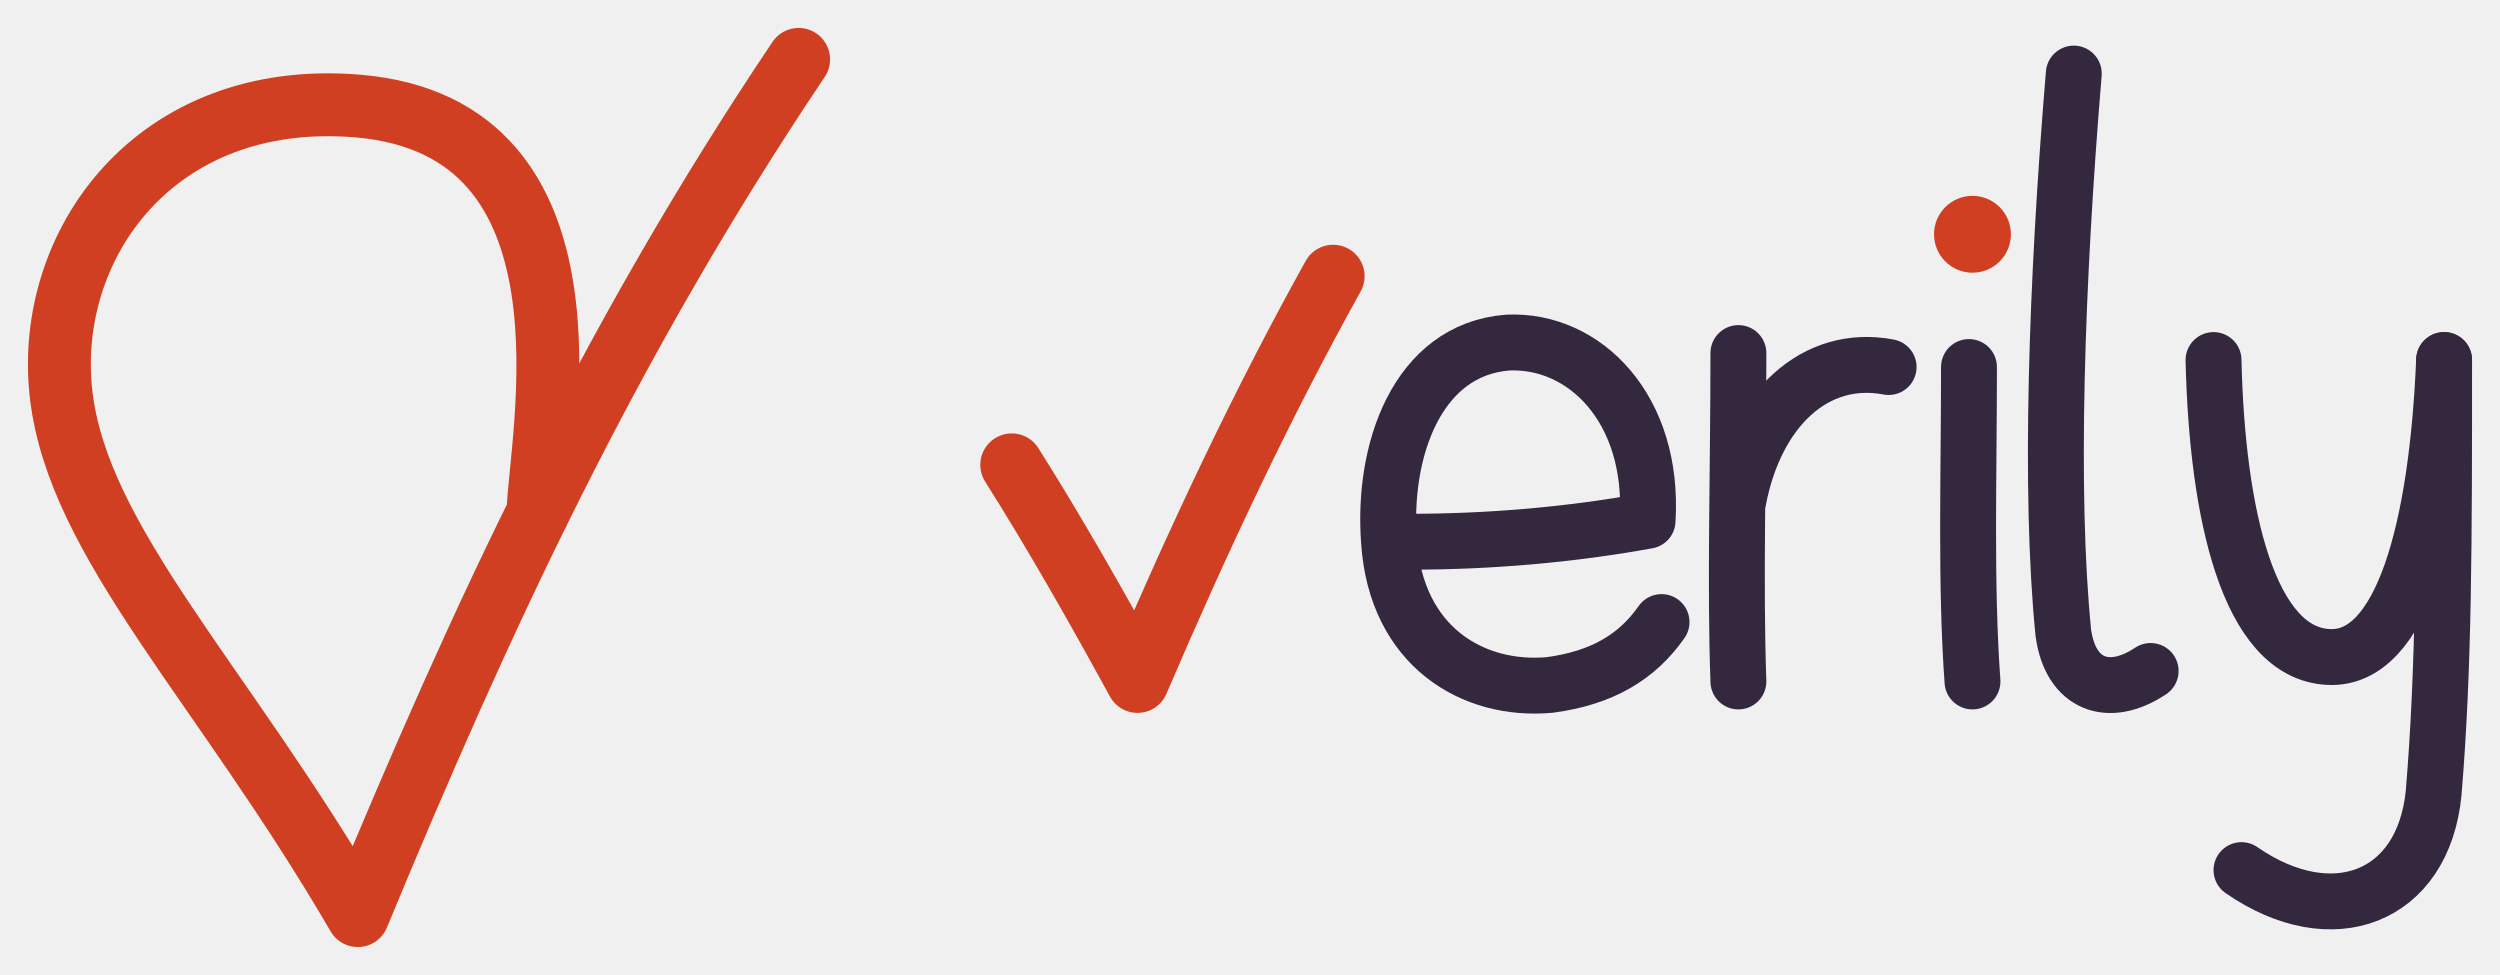
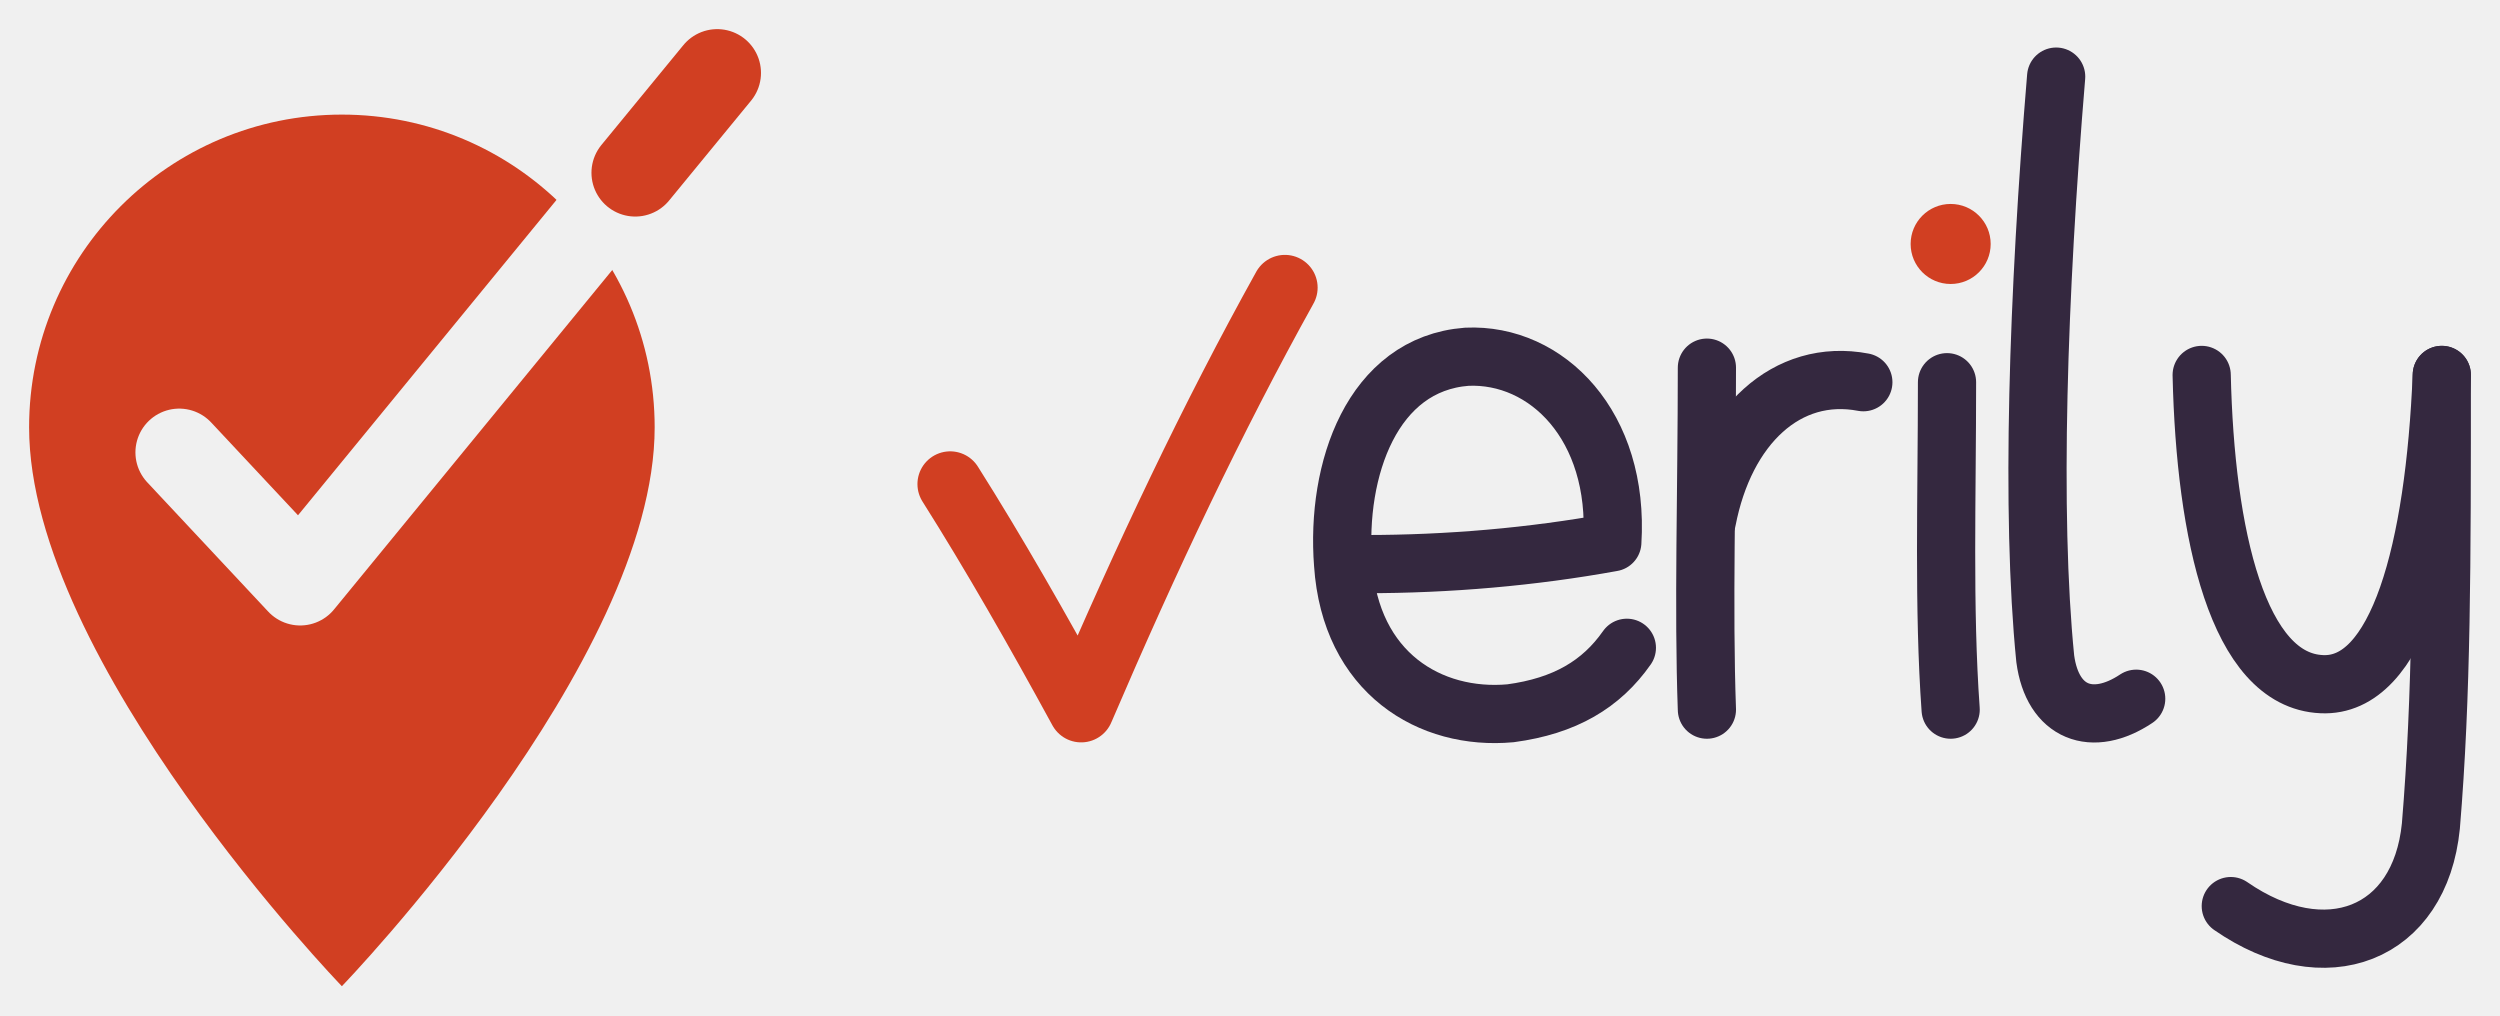
- <svg xmlns="http://www.w3.org/2000/svg" viewBox="-281.6 4.94 715.6 279.08" width="715.6" height="279.08" role="img" aria-label="Verily">
-   <path d="M -127.62 151.76 C -127.01 129.92 -107.6 41.35 -179.18 35.29 C -237.42 30.43 -268.97 75.32 -264.11 117.79 C -259.26 160.25 -218.01 200.29 -179.18 267.02 C -144 182.09 -107.6 103.23 -53 21.94" fill="none" stroke="#D13F22" stroke-width="18" stroke-linecap="round" stroke-linejoin="round" />
+ <svg xmlns="http://www.w3.org/2000/svg" viewBox="-253.18 4.94 687.18 279.08" width="687.18" height="279.08" role="img" aria-label="Verily">
+   <defs>
+     <mask id="verily-lockup-horizontal-knockout" maskUnits="userSpaceOnUse" x="-257.16" y="24.46" width="195.91" height="263.54">
+       <rect x="-257.16" y="24.46" width="195.91" height="263.54" fill="white" />
+       <path d="M -203.92 129.29 L -170.67 164.83 L -34.66 -1.1" fill="none" stroke="black" stroke-width="24.07" stroke-linecap="round" stroke-linejoin="round" />
+     </mask>
+   </defs>
+   <path d="M -159.21 276.02 C -159.21 276.02 -245.18 186.93 -245.18 122.41 C -245.18 74.93 -206.7 36.44 -159.21 36.44 C -111.72 36.44 -73.23 74.93 -73.23 122.41 C -73.23 186.93 -159.21 276.02 -159.21 276.02 Z" fill="#D13F22" mask="url(#verily-lockup-horizontal-knockout)" />
+   <path d="M -78.57 52.43 L -56.04 24.98" fill="none" stroke="#D13F22" stroke-width="24.07" stroke-linecap="round" stroke-linejoin="round" />
  <path d="M 8 138 C 20 157 32 178 44 200 C 62 158 80 120 100 84" fill="none" stroke="#D13F22" stroke-width="18" stroke-linecap="round" stroke-linejoin="round" />
  <path d="M 122 160 C 145 160 168 158 190 154 C 192 122 172 102 150 103 C 124 105 114 134 116 160 C 118 190 140 203 162 201 C 177 199 187 193 194 183" fill="none" stroke="#34283F" stroke-width="16" stroke-linecap="round" stroke-linejoin="round" />
  <path d="M 216 106 C 216 140 215 172 216 200" fill="none" stroke="#34283F" stroke-width="16" stroke-linecap="round" stroke-linejoin="round" />
  <path d="M 216 148 C 221 122 238 106 259 110" fill="none" stroke="#34283F" stroke-width="16" stroke-linecap="round" stroke-linejoin="round" />
  <path d="M 282 110 C 282 142 281 172 283 200" fill="none" stroke="#34283F" stroke-width="16" stroke-linecap="round" stroke-linejoin="round" />
  <path d="M 312 26 C 307 86 305 146 309 186 C 311 201 322 205 334 197" fill="none" stroke="#34283F" stroke-width="16" stroke-linecap="round" stroke-linejoin="round" />
  <path d="M 352 108 C 353 152 362 192 385 193 C 406 194 416 156 418 108" fill="none" stroke="#34283F" stroke-width="16" stroke-linecap="round" stroke-linejoin="round" />
  <path d="M 418 108 C 418 160 418 196 415 232 C 412 262 386 272 360 254" fill="none" stroke="#34283F" stroke-width="16" stroke-linecap="round" stroke-linejoin="round" />
  <circle cx="283" cy="72" r="11" fill="#D13F22" />
</svg>
